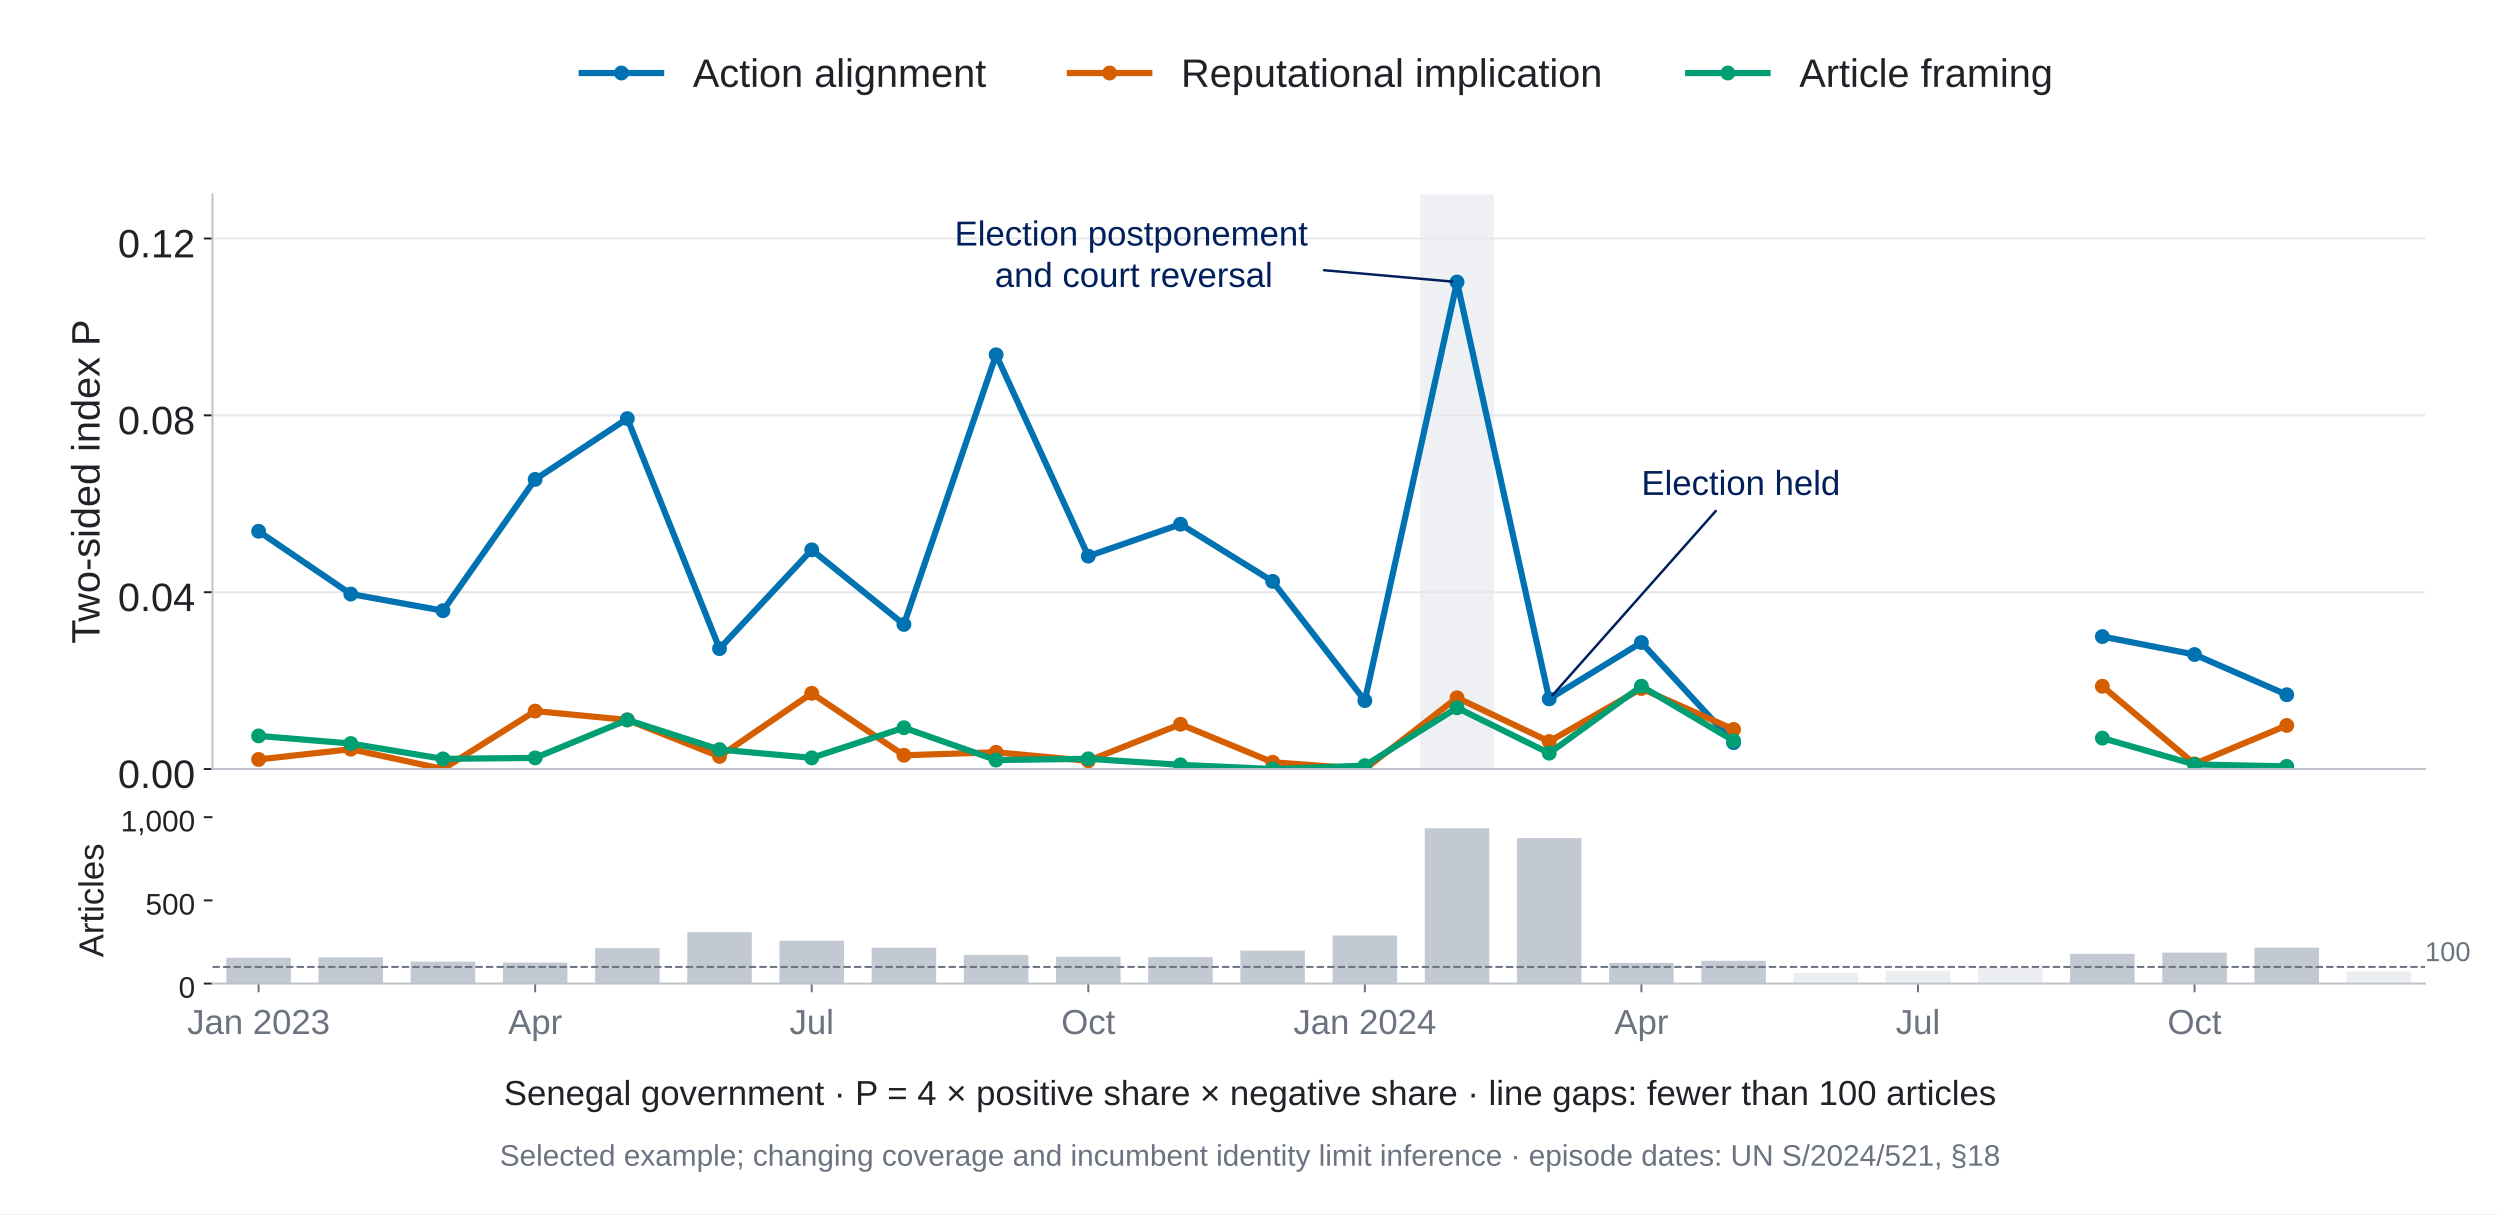
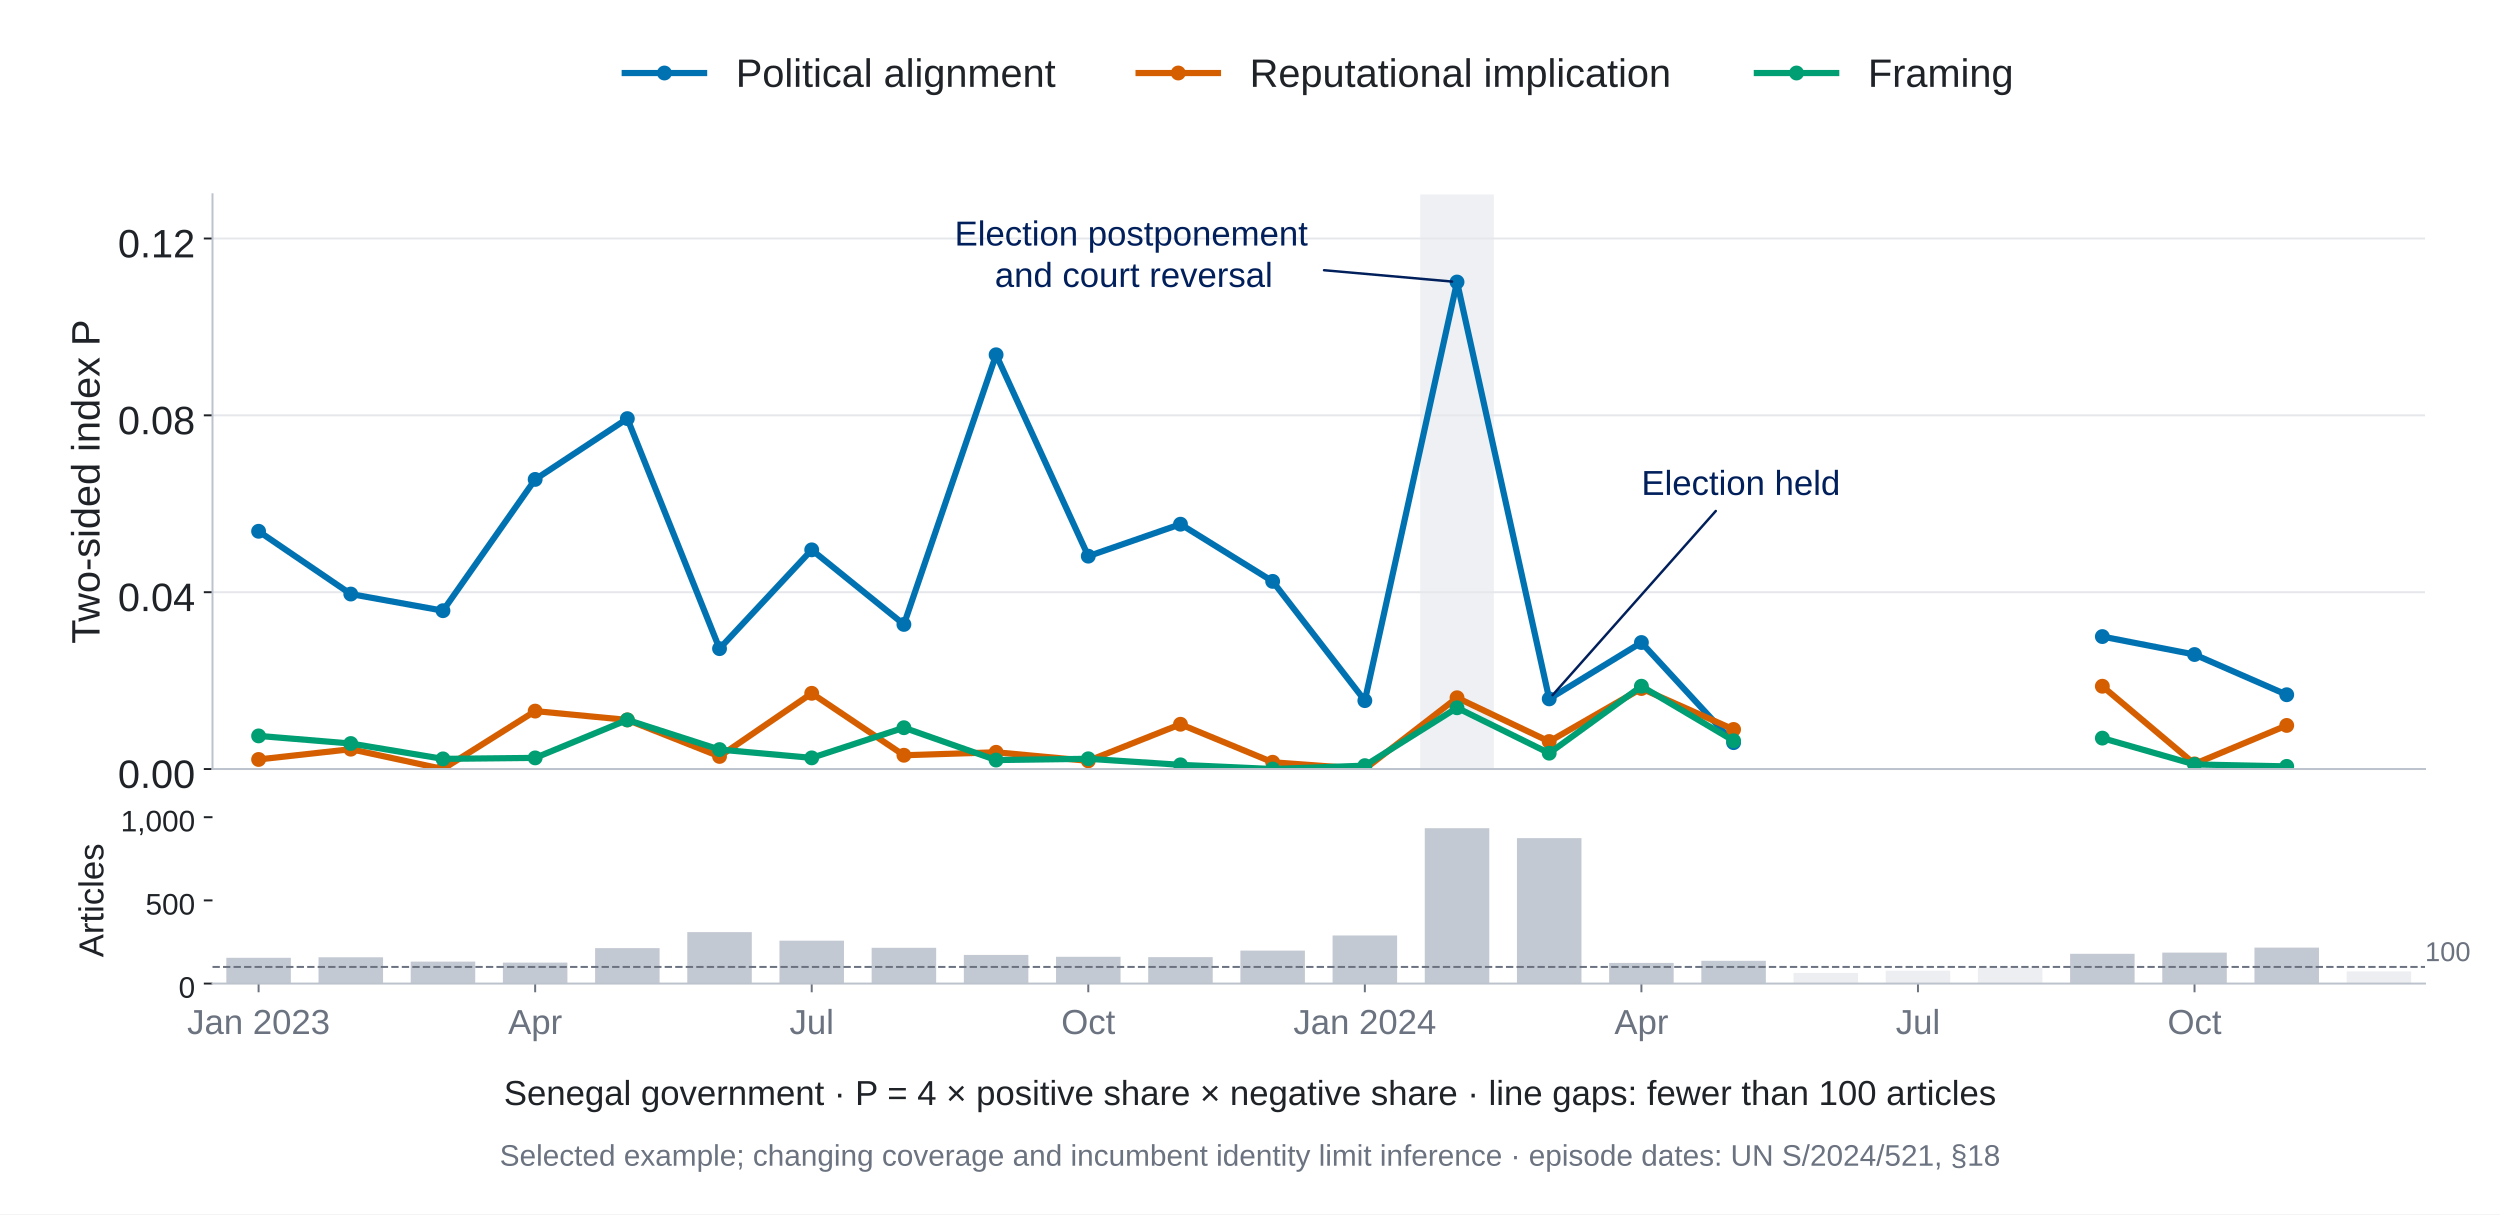
<svg xmlns="http://www.w3.org/2000/svg" xmlns:xlink="http://www.w3.org/1999/xlink" width="1008pt" height="489.6pt" viewBox="0 0 1008 489.6" version="1.1">
  <defs>
    <style type="text/css">*{stroke-linejoin: round; stroke-linecap: butt}</style>
  </defs>
  <g id="figure_1">
    <g id="patch_1">
      <path d="M 0 489.6  L 1008 489.6  L 1008 0  L 0 0  z " style="fill: #ffffff" />
    </g>
    <g id="axes_1">
      <g id="patch_2">
        <path d="M 85.68 310.072  L 977.76 310.072  L 977.76 78.336  L 85.68 78.336  z " style="fill: #ffffff" />
      </g>
      <g id="patch_3">
-         <path d="M 572.607 310.072  L 602.343 310.072  L 602.343 78.336  L 572.607 78.336  z " clip-path="url(#pd9c7d368a8)" style="fill: #011f5b; opacity: 0.07" />
+         <path d="M 572.607 310.072  L 602.343 310.072  L 602.343 78.336  L 572.607 78.336  z " clip-path="url(#p78dbd01cb3)" style="fill: #011f5b; opacity: 0.07" />
      </g>
      <g id="matplotlib.axis_1">
        <g id="xtick_1">
          <g id="line2d_1" />
        </g>
        <g id="xtick_2">
          <g id="line2d_2" />
        </g>
        <g id="xtick_3">
          <g id="line2d_3" />
        </g>
        <g id="xtick_4">
          <g id="line2d_4" />
        </g>
        <g id="xtick_5">
          <g id="line2d_5" />
        </g>
        <g id="xtick_6">
          <g id="line2d_6" />
        </g>
        <g id="xtick_7">
          <g id="line2d_7" />
        </g>
        <g id="xtick_8">
          <g id="line2d_8" />
        </g>
      </g>
      <g id="matplotlib.axis_2">
        <g id="ytick_1">
          <g id="line2d_9">
-             <path d="M 85.68 310.072  L 977.76 310.072  " clip-path="url(#pd9c7d368a8)" style="fill: none; stroke: #e5e7eb; stroke-width: 0.8; stroke-linecap: square" />
+             <path d="M 85.68 310.072  L 977.76 310.072  " clip-path="url(#p78dbd01cb3)" style="fill: none; stroke: #e5e7eb; stroke-width: 0.8; stroke-linecap: square" />
          </g>
          <g id="line2d_10">
            <defs>
-               <path id="m8f5ca66291" d="M 0 0  L -3.5 0  " style="stroke: #1f2328; stroke-width: 0.8" />
+               <path id="mb001393cea" d="M 0 0  L -3.5 0  " style="stroke: #1f2328; stroke-width: 0.8" />
            </defs>
            <g>
-               <use xlink:href="#m8f5ca66291" x="85.68" y="310.072" style="fill: #1f2328; stroke: #1f2328; stroke-width: 0.8" />
+               <use xlink:href="#mb001393cea" x="85.68" y="310.072" style="fill: #1f2328; stroke: #1f2328; stroke-width: 0.8" />
            </g>
          </g>
          <g id="text_1">
            <text style="font-size: 16px; font-family: 'Helvetica Neue', 'Arial', 'DejaVu Sans', sans-serif; text-anchor: end; fill: #1f2328" x="78.68" y="317.688" transform="rotate(-0 78.68 317.6876)">0.00</text>
          </g>
        </g>
        <g id="ytick_2">
          <g id="line2d_11">
-             <path d="M 85.68 238.768  L 977.76 238.768  " clip-path="url(#pd9c7d368a8)" style="fill: none; stroke: #e5e7eb; stroke-width: 0.8; stroke-linecap: square" />
+             <path d="M 85.68 238.768  L 977.76 238.768  " clip-path="url(#p78dbd01cb3)" style="fill: none; stroke: #e5e7eb; stroke-width: 0.8; stroke-linecap: square" />
          </g>
          <g id="line2d_12">
            <g>
-               <use xlink:href="#m8f5ca66291" x="85.68" y="238.768" style="fill: #1f2328; stroke: #1f2328; stroke-width: 0.8" />
+               <use xlink:href="#mb001393cea" x="85.68" y="238.768" style="fill: #1f2328; stroke: #1f2328; stroke-width: 0.8" />
            </g>
          </g>
          <g id="text_2">
            <text style="font-size: 16px; font-family: 'Helvetica Neue', 'Arial', 'DejaVu Sans', sans-serif; text-anchor: end; fill: #1f2328" x="78.68" y="246.384" transform="rotate(-0 78.68 246.3843)">0.04</text>
          </g>
        </g>
        <g id="ytick_3">
          <g id="line2d_13">
-             <path d="M 85.68 167.465  L 977.76 167.465  " clip-path="url(#pd9c7d368a8)" style="fill: none; stroke: #e5e7eb; stroke-width: 0.8; stroke-linecap: square" />
+             <path d="M 85.68 167.465  L 977.76 167.465  " clip-path="url(#p78dbd01cb3)" style="fill: none; stroke: #e5e7eb; stroke-width: 0.8; stroke-linecap: square" />
          </g>
          <g id="line2d_14">
            <g>
-               <use xlink:href="#m8f5ca66291" x="85.68" y="167.465" style="fill: #1f2328; stroke: #1f2328; stroke-width: 0.8" />
+               <use xlink:href="#mb001393cea" x="85.68" y="167.465" style="fill: #1f2328; stroke: #1f2328; stroke-width: 0.8" />
            </g>
          </g>
          <g id="text_3">
            <text style="font-size: 16px; font-family: 'Helvetica Neue', 'Arial', 'DejaVu Sans', sans-serif; text-anchor: end; fill: #1f2328" x="78.68" y="175.081" transform="rotate(-0 78.68 175.0811)">0.08</text>
          </g>
        </g>
        <g id="ytick_4">
          <g id="line2d_15">
-             <path d="M 85.68 96.162  L 977.76 96.162  " clip-path="url(#pd9c7d368a8)" style="fill: none; stroke: #e5e7eb; stroke-width: 0.8; stroke-linecap: square" />
+             <path d="M 85.68 96.162  L 977.76 96.162  " clip-path="url(#p78dbd01cb3)" style="fill: none; stroke: #e5e7eb; stroke-width: 0.8; stroke-linecap: square" />
          </g>
          <g id="line2d_16">
            <g>
-               <use xlink:href="#m8f5ca66291" x="85.68" y="96.162" style="fill: #1f2328; stroke: #1f2328; stroke-width: 0.8" />
+               <use xlink:href="#mb001393cea" x="85.68" y="96.162" style="fill: #1f2328; stroke: #1f2328; stroke-width: 0.8" />
            </g>
          </g>
          <g id="text_4">
            <text style="font-size: 16px; font-family: 'Helvetica Neue', 'Arial', 'DejaVu Sans', sans-serif; text-anchor: end; fill: #1f2328" x="78.68" y="103.778" transform="rotate(-0 78.68 103.7778)">0.12</text>
          </g>
        </g>
        <g id="text_5">
          <text style="font-size: 16px; font-family: 'Helvetica Neue', 'Arial', 'DejaVu Sans', sans-serif; text-anchor: middle; fill: #1f2328" x="40.139" y="194.204" transform="rotate(-90 40.1395 194.2038)">Two-sided index P</text>
        </g>
      </g>
      <g id="line2d_17">
-         <path d="M 104.265 214.209  L 141.435 239.522  L 178.605 246.233  L 215.775 193.299  L 252.945 168.782  L 290.115 261.531  L 327.285 221.698  L 364.455 251.764  L 401.625 143.045  L 438.795 224.247  L 475.965 211.357  L 513.135 234.411  L 550.305 282.497  L 587.475 113.708  L 624.645 281.788  L 661.815 259.061  L 698.985 299.434  M 847.665 256.663  L 884.835 263.905  L 922.005 280.117  " clip-path="url(#pd9c7d368a8)" style="fill: none; stroke: #0072b2; stroke-width: 2.5; stroke-linecap: square" />
+         <path d="M 104.265 214.209  L 141.435 239.522  L 178.605 246.233  L 215.775 193.299  L 252.945 168.782  L 290.115 261.531  L 327.285 221.698  L 364.455 251.764  L 401.625 143.045  L 438.795 224.247  L 475.965 211.357  L 513.135 234.411  L 550.305 282.497  L 587.475 113.708  L 624.645 281.788  L 661.815 259.061  L 698.985 299.434  M 847.665 256.663  L 884.835 263.905  L 922.005 280.117  " clip-path="url(#p78dbd01cb3)" style="fill: none; stroke: #0072b2; stroke-width: 2.5; stroke-linecap: square" />
        <defs>
-           <path id="mb62b22a1b6" d="M 0 2.5  C 0.663 2.5 1.299 2.237 1.768 1.768  C 2.237 1.299 2.5 0.663 2.5 0  C 2.5 -0.663 2.237 -1.299 1.768 -1.768  C 1.299 -2.237 0.663 -2.5 0 -2.5  C -0.663 -2.5 -1.299 -2.237 -1.768 -1.768  C -2.237 -1.299 -2.5 -0.663 -2.5 0  C -2.5 0.663 -2.237 1.299 -1.768 1.768  C -1.299 2.237 -0.663 2.5 0 2.5  z " style="stroke: #0072b2" />
+           <path id="me8934ffebb" d="M 0 2.5  C 0.663 2.5 1.299 2.237 1.768 1.768  C 2.237 1.299 2.5 0.663 2.5 0  C 2.5 -0.663 2.237 -1.299 1.768 -1.768  C 1.299 -2.237 0.663 -2.5 0 -2.5  C -0.663 -2.5 -1.299 -2.237 -1.768 -1.768  C -2.237 -1.299 -2.5 -0.663 -2.5 0  C -2.5 0.663 -2.237 1.299 -1.768 1.768  C -1.299 2.237 -0.663 2.5 0 2.5  z " style="stroke: #0072b2" />
        </defs>
-         <g clip-path="url(#pd9c7d368a8)">
-           <use xlink:href="#mb62b22a1b6" x="104.265" y="214.209" style="fill: #0072b2; stroke: #0072b2" />
-           <use xlink:href="#mb62b22a1b6" x="141.435" y="239.522" style="fill: #0072b2; stroke: #0072b2" />
-           <use xlink:href="#mb62b22a1b6" x="178.605" y="246.233" style="fill: #0072b2; stroke: #0072b2" />
-           <use xlink:href="#mb62b22a1b6" x="215.775" y="193.299" style="fill: #0072b2; stroke: #0072b2" />
-           <use xlink:href="#mb62b22a1b6" x="252.945" y="168.782" style="fill: #0072b2; stroke: #0072b2" />
-           <use xlink:href="#mb62b22a1b6" x="290.115" y="261.531" style="fill: #0072b2; stroke: #0072b2" />
-           <use xlink:href="#mb62b22a1b6" x="327.285" y="221.698" style="fill: #0072b2; stroke: #0072b2" />
-           <use xlink:href="#mb62b22a1b6" x="364.455" y="251.764" style="fill: #0072b2; stroke: #0072b2" />
-           <use xlink:href="#mb62b22a1b6" x="401.625" y="143.045" style="fill: #0072b2; stroke: #0072b2" />
-           <use xlink:href="#mb62b22a1b6" x="438.795" y="224.247" style="fill: #0072b2; stroke: #0072b2" />
-           <use xlink:href="#mb62b22a1b6" x="475.965" y="211.357" style="fill: #0072b2; stroke: #0072b2" />
-           <use xlink:href="#mb62b22a1b6" x="513.135" y="234.411" style="fill: #0072b2; stroke: #0072b2" />
-           <use xlink:href="#mb62b22a1b6" x="550.305" y="282.497" style="fill: #0072b2; stroke: #0072b2" />
-           <use xlink:href="#mb62b22a1b6" x="587.475" y="113.708" style="fill: #0072b2; stroke: #0072b2" />
-           <use xlink:href="#mb62b22a1b6" x="624.645" y="281.788" style="fill: #0072b2; stroke: #0072b2" />
-           <use xlink:href="#mb62b22a1b6" x="661.815" y="259.061" style="fill: #0072b2; stroke: #0072b2" />
-           <use xlink:href="#mb62b22a1b6" x="698.985" y="299.434" style="fill: #0072b2; stroke: #0072b2" />
-           <use xlink:href="#mb62b22a1b6" x="847.665" y="256.663" style="fill: #0072b2; stroke: #0072b2" />
-           <use xlink:href="#mb62b22a1b6" x="884.835" y="263.905" style="fill: #0072b2; stroke: #0072b2" />
-           <use xlink:href="#mb62b22a1b6" x="922.005" y="280.117" style="fill: #0072b2; stroke: #0072b2" />
+         <g clip-path="url(#p78dbd01cb3)">
+           <use xlink:href="#me8934ffebb" x="104.265" y="214.209" style="fill: #0072b2; stroke: #0072b2" />
+           <use xlink:href="#me8934ffebb" x="141.435" y="239.522" style="fill: #0072b2; stroke: #0072b2" />
+           <use xlink:href="#me8934ffebb" x="178.605" y="246.233" style="fill: #0072b2; stroke: #0072b2" />
+           <use xlink:href="#me8934ffebb" x="215.775" y="193.299" style="fill: #0072b2; stroke: #0072b2" />
+           <use xlink:href="#me8934ffebb" x="252.945" y="168.782" style="fill: #0072b2; stroke: #0072b2" />
+           <use xlink:href="#me8934ffebb" x="290.115" y="261.531" style="fill: #0072b2; stroke: #0072b2" />
+           <use xlink:href="#me8934ffebb" x="327.285" y="221.698" style="fill: #0072b2; stroke: #0072b2" />
+           <use xlink:href="#me8934ffebb" x="364.455" y="251.764" style="fill: #0072b2; stroke: #0072b2" />
+           <use xlink:href="#me8934ffebb" x="401.625" y="143.045" style="fill: #0072b2; stroke: #0072b2" />
+           <use xlink:href="#me8934ffebb" x="438.795" y="224.247" style="fill: #0072b2; stroke: #0072b2" />
+           <use xlink:href="#me8934ffebb" x="475.965" y="211.357" style="fill: #0072b2; stroke: #0072b2" />
+           <use xlink:href="#me8934ffebb" x="513.135" y="234.411" style="fill: #0072b2; stroke: #0072b2" />
+           <use xlink:href="#me8934ffebb" x="550.305" y="282.497" style="fill: #0072b2; stroke: #0072b2" />
+           <use xlink:href="#me8934ffebb" x="587.475" y="113.708" style="fill: #0072b2; stroke: #0072b2" />
+           <use xlink:href="#me8934ffebb" x="624.645" y="281.788" style="fill: #0072b2; stroke: #0072b2" />
+           <use xlink:href="#me8934ffebb" x="661.815" y="259.061" style="fill: #0072b2; stroke: #0072b2" />
+           <use xlink:href="#me8934ffebb" x="698.985" y="299.434" style="fill: #0072b2; stroke: #0072b2" />
+           <use xlink:href="#me8934ffebb" x="847.665" y="256.663" style="fill: #0072b2; stroke: #0072b2" />
+           <use xlink:href="#me8934ffebb" x="884.835" y="263.905" style="fill: #0072b2; stroke: #0072b2" />
+           <use xlink:href="#me8934ffebb" x="922.005" y="280.117" style="fill: #0072b2; stroke: #0072b2" />
        </g>
      </g>
      <g id="line2d_18">
-         <path d="M 104.265 306.213  L 141.435 302.074  L 178.605 310.072  L 215.775 286.717  L 252.945 290.269  L 290.115 304.993  L 327.285 279.542  L 364.455 304.518  L 401.625 303.323  L 438.795 306.771  L 475.965 292.021  L 513.135 307.343  L 550.305 310.072  L 587.475 281.333  L 624.645 298.982  L 661.815 277.61  L 698.985 294.116  M 847.665 276.691  L 884.835 308.011  L 922.005 292.496  " clip-path="url(#pd9c7d368a8)" style="fill: none; stroke: #d55e00; stroke-width: 2.5; stroke-linecap: square" />
+         <path d="M 104.265 306.213  L 141.435 302.074  L 178.605 310.072  L 215.775 286.717  L 252.945 290.269  L 290.115 304.993  L 327.285 279.542  L 364.455 304.518  L 401.625 303.323  L 438.795 306.771  L 475.965 292.021  L 513.135 307.343  L 550.305 310.072  L 587.475 281.333  L 624.645 298.982  L 661.815 277.61  L 698.985 294.116  M 847.665 276.691  L 884.835 308.011  L 922.005 292.496  " clip-path="url(#p78dbd01cb3)" style="fill: none; stroke: #d55e00; stroke-width: 2.5; stroke-linecap: square" />
        <defs>
-           <path id="m7998d6b67c" d="M 0 2.5  C 0.663 2.5 1.299 2.237 1.768 1.768  C 2.237 1.299 2.5 0.663 2.5 0  C 2.5 -0.663 2.237 -1.299 1.768 -1.768  C 1.299 -2.237 0.663 -2.5 0 -2.5  C -0.663 -2.5 -1.299 -2.237 -1.768 -1.768  C -2.237 -1.299 -2.5 -0.663 -2.5 0  C -2.5 0.663 -2.237 1.299 -1.768 1.768  C -1.299 2.237 -0.663 2.5 0 2.5  z " style="stroke: #d55e00" />
+           <path id="maced128d42" d="M 0 2.5  C 0.663 2.5 1.299 2.237 1.768 1.768  C 2.237 1.299 2.5 0.663 2.5 0  C 2.5 -0.663 2.237 -1.299 1.768 -1.768  C 1.299 -2.237 0.663 -2.5 0 -2.5  C -0.663 -2.5 -1.299 -2.237 -1.768 -1.768  C -2.237 -1.299 -2.5 -0.663 -2.5 0  C -2.5 0.663 -2.237 1.299 -1.768 1.768  C -1.299 2.237 -0.663 2.5 0 2.5  z " style="stroke: #d55e00" />
        </defs>
-         <g clip-path="url(#pd9c7d368a8)">
-           <use xlink:href="#m7998d6b67c" x="104.265" y="306.213" style="fill: #d55e00; stroke: #d55e00" />
-           <use xlink:href="#m7998d6b67c" x="141.435" y="302.074" style="fill: #d55e00; stroke: #d55e00" />
-           <use xlink:href="#m7998d6b67c" x="178.605" y="310.072" style="fill: #d55e00; stroke: #d55e00" />
-           <use xlink:href="#m7998d6b67c" x="215.775" y="286.717" style="fill: #d55e00; stroke: #d55e00" />
-           <use xlink:href="#m7998d6b67c" x="252.945" y="290.269" style="fill: #d55e00; stroke: #d55e00" />
-           <use xlink:href="#m7998d6b67c" x="290.115" y="304.993" style="fill: #d55e00; stroke: #d55e00" />
-           <use xlink:href="#m7998d6b67c" x="327.285" y="279.542" style="fill: #d55e00; stroke: #d55e00" />
-           <use xlink:href="#m7998d6b67c" x="364.455" y="304.518" style="fill: #d55e00; stroke: #d55e00" />
-           <use xlink:href="#m7998d6b67c" x="401.625" y="303.323" style="fill: #d55e00; stroke: #d55e00" />
-           <use xlink:href="#m7998d6b67c" x="438.795" y="306.771" style="fill: #d55e00; stroke: #d55e00" />
-           <use xlink:href="#m7998d6b67c" x="475.965" y="292.021" style="fill: #d55e00; stroke: #d55e00" />
-           <use xlink:href="#m7998d6b67c" x="513.135" y="307.343" style="fill: #d55e00; stroke: #d55e00" />
-           <use xlink:href="#m7998d6b67c" x="550.305" y="310.072" style="fill: #d55e00; stroke: #d55e00" />
-           <use xlink:href="#m7998d6b67c" x="587.475" y="281.333" style="fill: #d55e00; stroke: #d55e00" />
-           <use xlink:href="#m7998d6b67c" x="624.645" y="298.982" style="fill: #d55e00; stroke: #d55e00" />
-           <use xlink:href="#m7998d6b67c" x="661.815" y="277.61" style="fill: #d55e00; stroke: #d55e00" />
-           <use xlink:href="#m7998d6b67c" x="698.985" y="294.116" style="fill: #d55e00; stroke: #d55e00" />
-           <use xlink:href="#m7998d6b67c" x="847.665" y="276.691" style="fill: #d55e00; stroke: #d55e00" />
-           <use xlink:href="#m7998d6b67c" x="884.835" y="308.011" style="fill: #d55e00; stroke: #d55e00" />
-           <use xlink:href="#m7998d6b67c" x="922.005" y="292.496" style="fill: #d55e00; stroke: #d55e00" />
+         <g clip-path="url(#p78dbd01cb3)">
+           <use xlink:href="#maced128d42" x="104.265" y="306.213" style="fill: #d55e00; stroke: #d55e00" />
+           <use xlink:href="#maced128d42" x="141.435" y="302.074" style="fill: #d55e00; stroke: #d55e00" />
+           <use xlink:href="#maced128d42" x="178.605" y="310.072" style="fill: #d55e00; stroke: #d55e00" />
+           <use xlink:href="#maced128d42" x="215.775" y="286.717" style="fill: #d55e00; stroke: #d55e00" />
+           <use xlink:href="#maced128d42" x="252.945" y="290.269" style="fill: #d55e00; stroke: #d55e00" />
+           <use xlink:href="#maced128d42" x="290.115" y="304.993" style="fill: #d55e00; stroke: #d55e00" />
+           <use xlink:href="#maced128d42" x="327.285" y="279.542" style="fill: #d55e00; stroke: #d55e00" />
+           <use xlink:href="#maced128d42" x="364.455" y="304.518" style="fill: #d55e00; stroke: #d55e00" />
+           <use xlink:href="#maced128d42" x="401.625" y="303.323" style="fill: #d55e00; stroke: #d55e00" />
+           <use xlink:href="#maced128d42" x="438.795" y="306.771" style="fill: #d55e00; stroke: #d55e00" />
+           <use xlink:href="#maced128d42" x="475.965" y="292.021" style="fill: #d55e00; stroke: #d55e00" />
+           <use xlink:href="#maced128d42" x="513.135" y="307.343" style="fill: #d55e00; stroke: #d55e00" />
+           <use xlink:href="#maced128d42" x="550.305" y="310.072" style="fill: #d55e00; stroke: #d55e00" />
+           <use xlink:href="#maced128d42" x="587.475" y="281.333" style="fill: #d55e00; stroke: #d55e00" />
+           <use xlink:href="#maced128d42" x="624.645" y="298.982" style="fill: #d55e00; stroke: #d55e00" />
+           <use xlink:href="#maced128d42" x="661.815" y="277.61" style="fill: #d55e00; stroke: #d55e00" />
+           <use xlink:href="#maced128d42" x="698.985" y="294.116" style="fill: #d55e00; stroke: #d55e00" />
+           <use xlink:href="#maced128d42" x="847.665" y="276.691" style="fill: #d55e00; stroke: #d55e00" />
+           <use xlink:href="#maced128d42" x="884.835" y="308.011" style="fill: #d55e00; stroke: #d55e00" />
+           <use xlink:href="#maced128d42" x="922.005" y="292.496" style="fill: #d55e00; stroke: #d55e00" />
        </g>
      </g>
      <g id="line2d_19">
-         <path d="M 104.265 296.716  L 141.435 299.789  L 178.605 305.979  L 215.775 305.58  L 252.945 290.269  L 290.115 302.23  L 327.285 305.573  L 364.455 293.412  L 401.625 306.456  L 438.795 305.945  L 475.965 308.379  L 513.135 310.072  L 550.305 308.706  L 587.475 285.379  L 624.645 303.687  L 661.815 276.683  L 698.985 298.675  M 847.665 297.609  L 884.835 308.217  L 922.005 309.002  " clip-path="url(#pd9c7d368a8)" style="fill: none; stroke: #009e73; stroke-width: 2.5; stroke-linecap: square" />
+         <path d="M 104.265 296.716  L 141.435 299.789  L 178.605 305.979  L 215.775 305.58  L 252.945 290.269  L 290.115 302.23  L 327.285 305.573  L 364.455 293.412  L 401.625 306.456  L 438.795 305.945  L 475.965 308.379  L 513.135 310.072  L 550.305 308.706  L 587.475 285.379  L 624.645 303.687  L 661.815 276.683  L 698.985 298.675  M 847.665 297.609  L 884.835 308.217  L 922.005 309.002  " clip-path="url(#p78dbd01cb3)" style="fill: none; stroke: #009e73; stroke-width: 2.5; stroke-linecap: square" />
        <defs>
-           <path id="mfa0236f7ec" d="M 0 2.5  C 0.663 2.5 1.299 2.237 1.768 1.768  C 2.237 1.299 2.5 0.663 2.5 0  C 2.5 -0.663 2.237 -1.299 1.768 -1.768  C 1.299 -2.237 0.663 -2.5 0 -2.5  C -0.663 -2.5 -1.299 -2.237 -1.768 -1.768  C -2.237 -1.299 -2.5 -0.663 -2.5 0  C -2.5 0.663 -2.237 1.299 -1.768 1.768  C -1.299 2.237 -0.663 2.5 0 2.5  z " style="stroke: #009e73" />
+           <path id="m7fca240356" d="M 0 2.5  C 0.663 2.5 1.299 2.237 1.768 1.768  C 2.237 1.299 2.5 0.663 2.5 0  C 2.5 -0.663 2.237 -1.299 1.768 -1.768  C 1.299 -2.237 0.663 -2.5 0 -2.5  C -0.663 -2.5 -1.299 -2.237 -1.768 -1.768  C -2.237 -1.299 -2.5 -0.663 -2.5 0  C -2.5 0.663 -2.237 1.299 -1.768 1.768  C -1.299 2.237 -0.663 2.5 0 2.5  z " style="stroke: #009e73" />
        </defs>
-         <g clip-path="url(#pd9c7d368a8)">
-           <use xlink:href="#mfa0236f7ec" x="104.265" y="296.716" style="fill: #009e73; stroke: #009e73" />
-           <use xlink:href="#mfa0236f7ec" x="141.435" y="299.789" style="fill: #009e73; stroke: #009e73" />
-           <use xlink:href="#mfa0236f7ec" x="178.605" y="305.979" style="fill: #009e73; stroke: #009e73" />
-           <use xlink:href="#mfa0236f7ec" x="215.775" y="305.58" style="fill: #009e73; stroke: #009e73" />
-           <use xlink:href="#mfa0236f7ec" x="252.945" y="290.269" style="fill: #009e73; stroke: #009e73" />
-           <use xlink:href="#mfa0236f7ec" x="290.115" y="302.23" style="fill: #009e73; stroke: #009e73" />
-           <use xlink:href="#mfa0236f7ec" x="327.285" y="305.573" style="fill: #009e73; stroke: #009e73" />
-           <use xlink:href="#mfa0236f7ec" x="364.455" y="293.412" style="fill: #009e73; stroke: #009e73" />
-           <use xlink:href="#mfa0236f7ec" x="401.625" y="306.456" style="fill: #009e73; stroke: #009e73" />
-           <use xlink:href="#mfa0236f7ec" x="438.795" y="305.945" style="fill: #009e73; stroke: #009e73" />
-           <use xlink:href="#mfa0236f7ec" x="475.965" y="308.379" style="fill: #009e73; stroke: #009e73" />
-           <use xlink:href="#mfa0236f7ec" x="513.135" y="310.072" style="fill: #009e73; stroke: #009e73" />
-           <use xlink:href="#mfa0236f7ec" x="550.305" y="308.706" style="fill: #009e73; stroke: #009e73" />
-           <use xlink:href="#mfa0236f7ec" x="587.475" y="285.379" style="fill: #009e73; stroke: #009e73" />
-           <use xlink:href="#mfa0236f7ec" x="624.645" y="303.687" style="fill: #009e73; stroke: #009e73" />
-           <use xlink:href="#mfa0236f7ec" x="661.815" y="276.683" style="fill: #009e73; stroke: #009e73" />
-           <use xlink:href="#mfa0236f7ec" x="698.985" y="298.675" style="fill: #009e73; stroke: #009e73" />
-           <use xlink:href="#mfa0236f7ec" x="847.665" y="297.609" style="fill: #009e73; stroke: #009e73" />
-           <use xlink:href="#mfa0236f7ec" x="884.835" y="308.217" style="fill: #009e73; stroke: #009e73" />
-           <use xlink:href="#mfa0236f7ec" x="922.005" y="309.002" style="fill: #009e73; stroke: #009e73" />
+         <g clip-path="url(#p78dbd01cb3)">
+           <use xlink:href="#m7fca240356" x="104.265" y="296.716" style="fill: #009e73; stroke: #009e73" />
+           <use xlink:href="#m7fca240356" x="141.435" y="299.789" style="fill: #009e73; stroke: #009e73" />
+           <use xlink:href="#m7fca240356" x="178.605" y="305.979" style="fill: #009e73; stroke: #009e73" />
+           <use xlink:href="#m7fca240356" x="215.775" y="305.58" style="fill: #009e73; stroke: #009e73" />
+           <use xlink:href="#m7fca240356" x="252.945" y="290.269" style="fill: #009e73; stroke: #009e73" />
+           <use xlink:href="#m7fca240356" x="290.115" y="302.23" style="fill: #009e73; stroke: #009e73" />
+           <use xlink:href="#m7fca240356" x="327.285" y="305.573" style="fill: #009e73; stroke: #009e73" />
+           <use xlink:href="#m7fca240356" x="364.455" y="293.412" style="fill: #009e73; stroke: #009e73" />
+           <use xlink:href="#m7fca240356" x="401.625" y="306.456" style="fill: #009e73; stroke: #009e73" />
+           <use xlink:href="#m7fca240356" x="438.795" y="305.945" style="fill: #009e73; stroke: #009e73" />
+           <use xlink:href="#m7fca240356" x="475.965" y="308.379" style="fill: #009e73; stroke: #009e73" />
+           <use xlink:href="#m7fca240356" x="513.135" y="310.072" style="fill: #009e73; stroke: #009e73" />
+           <use xlink:href="#m7fca240356" x="550.305" y="308.706" style="fill: #009e73; stroke: #009e73" />
+           <use xlink:href="#m7fca240356" x="587.475" y="285.379" style="fill: #009e73; stroke: #009e73" />
+           <use xlink:href="#m7fca240356" x="624.645" y="303.687" style="fill: #009e73; stroke: #009e73" />
+           <use xlink:href="#m7fca240356" x="661.815" y="276.683" style="fill: #009e73; stroke: #009e73" />
+           <use xlink:href="#m7fca240356" x="698.985" y="298.675" style="fill: #009e73; stroke: #009e73" />
+           <use xlink:href="#m7fca240356" x="847.665" y="297.609" style="fill: #009e73; stroke: #009e73" />
+           <use xlink:href="#m7fca240356" x="884.835" y="308.217" style="fill: #009e73; stroke: #009e73" />
+           <use xlink:href="#m7fca240356" x="922.005" y="309.002" style="fill: #009e73; stroke: #009e73" />
        </g>
      </g>
      <g id="patch_4">
        <path d="M 85.68 310.072  L 85.68 78.336  " style="fill: none; stroke: #bdc3cc; stroke-width: 0.8; stroke-linejoin: miter; stroke-linecap: square" />
      </g>
      <g id="patch_5">
        <path d="M 85.68 310.072  L 977.76 310.072  " style="fill: none; stroke: #bdc3cc; stroke-width: 0.8; stroke-linejoin: miter; stroke-linecap: square" />
      </g>
      <g id="patch_6">
        <path d="M 533.857 108.952  Q 559.67 111.242 585.482 113.531  " style="fill: none; stroke: #011f5b; stroke-linecap: round" />
      </g>
      <g id="text_6">
        <text style="font-size: 14px; font-family: 'Helvetica Neue', 'Arial', 'DejaVu Sans', sans-serif; fill: #011f5b" transform="translate(384.895 98.99032)">Election postponement</text>
        <text style="font-size: 14px; font-family: 'Helvetica Neue', 'Arial', 'DejaVu Sans', sans-serif; fill: #011f5b" transform="translate(401.1142 115.6923)">and court reversal</text>
      </g>
      <g id="patch_7">
        <path d="M 691.805 206.031  Q 658.888 243.162 625.971 280.293  " style="fill: none; stroke: #011f5b; stroke-linecap: round" />
      </g>
      <g id="text_7">
        <text style="font-size: 14px; font-family: 'Helvetica Neue', 'Arial', 'DejaVu Sans', sans-serif; text-anchor: start; fill: #011f5b" x="661.815" y="199.552" transform="rotate(-0 661.815 199.5515)">Election held</text>
      </g>
      <g id="legend_1">
        <g id="line2d_20">
-           <path d="M 234.559 29.437  L 250.559 29.437  L 266.559 29.437  " style="fill: none; stroke: #0072b2; stroke-width: 2.5; stroke-linecap: square" />
+           <path d="M 251.893 29.437  L 267.892 29.437  L 283.892 29.437  " style="fill: none; stroke: #0072b2; stroke-width: 2.5; stroke-linecap: square" />
          <g>
-             <use xlink:href="#mb62b22a1b6" x="250.559" y="29.437" style="fill: #0072b2; stroke: #0072b2" />
+             <use xlink:href="#me8934ffebb" x="267.892" y="29.437" style="fill: #0072b2; stroke: #0072b2" />
          </g>
        </g>
        <g id="text_8">
-           <text style="font-size: 16px; font-family: 'Helvetica Neue', 'Arial', 'DejaVu Sans', sans-serif; text-anchor: start; fill: #1f2328" x="279.359" y="35.037" transform="rotate(-0 279.3587 35.03709)">Action alignment</text>
+           <text style="font-size: 16px; font-family: 'Helvetica Neue', 'Arial', 'DejaVu Sans', sans-serif; text-anchor: start; fill: #1f2328" x="296.692" y="35.037" transform="rotate(-0 296.6925 35.03709)">Political alignment</text>
        </g>
        <g id="line2d_21">
-           <path d="M 431.391 29.437  L 447.391 29.437  L 463.391 29.437  " style="fill: none; stroke: #d55e00; stroke-width: 2.5; stroke-linecap: square" />
+           <path d="M 459.08 29.437  L 475.08 29.437  L 491.08 29.437  " style="fill: none; stroke: #d55e00; stroke-width: 2.5; stroke-linecap: square" />
          <g>
-             <use xlink:href="#m7998d6b67c" x="447.391" y="29.437" style="fill: #d55e00; stroke: #d55e00" />
+             <use xlink:href="#maced128d42" x="475.08" y="29.437" style="fill: #d55e00; stroke: #d55e00" />
          </g>
        </g>
        <g id="text_9">
-           <text style="font-size: 16px; font-family: 'Helvetica Neue', 'Arial', 'DejaVu Sans', sans-serif; text-anchor: start; fill: #1f2328" x="476.191" y="35.037" transform="rotate(-0 476.1913 35.03709)">Reputational implication</text>
+           <text style="font-size: 16px; font-family: 'Helvetica Neue', 'Arial', 'DejaVu Sans', sans-serif; text-anchor: start; fill: #1f2328" x="503.88" y="35.037" transform="rotate(-0 503.88 35.03709)">Reputational implication</text>
        </g>
        <g id="line2d_22">
-           <path d="M 680.674 29.437  L 696.674 29.437  L 712.674 29.437  " style="fill: none; stroke: #009e73; stroke-width: 2.5; stroke-linecap: square" />
+           <path d="M 708.362 29.437  L 724.362 29.437  L 740.362 29.437  " style="fill: none; stroke: #009e73; stroke-width: 2.5; stroke-linecap: square" />
          <g>
-             <use xlink:href="#mfa0236f7ec" x="696.674" y="29.437" style="fill: #009e73; stroke: #009e73" />
+             <use xlink:href="#m7fca240356" x="724.362" y="29.437" style="fill: #009e73; stroke: #009e73" />
          </g>
        </g>
        <g id="text_10">
-           <text style="font-size: 16px; font-family: 'Helvetica Neue', 'Arial', 'DejaVu Sans', sans-serif; text-anchor: start; fill: #1f2328" x="725.474" y="35.037" transform="rotate(-0 725.4737 35.03709)">Article framing</text>
+           <text style="font-size: 16px; font-family: 'Helvetica Neue', 'Arial', 'DejaVu Sans', sans-serif; text-anchor: start; fill: #1f2328" x="753.163" y="35.037" transform="rotate(-0 753.1625 35.03709)">Framing</text>
        </g>
      </g>
    </g>
    <g id="axes_2">
      <g id="patch_8">
        <path d="M 85.68 396.576  L 977.76 396.576  L 977.76 329.495  L 85.68 329.495  z " style="fill: #ffffff" />
      </g>
      <g id="patch_9">
-         <path d="M 91.255 396.576  L 117.275 396.576  L 117.275 386.178  L 91.255 386.178  z " clip-path="url(#pb8362e1f37)" style="fill: #c3c9d2" />
+         <path d="M 91.255 396.576  L 117.275 396.576  L 117.275 386.178  L 91.255 386.178  z " clip-path="url(#pd2e43db55d)" style="fill: #c3c9d2" />
      </g>
      <g id="patch_10">
-         <path d="M 128.425 396.576  L 154.445 396.576  L 154.445 385.977  L 128.425 385.977  z " clip-path="url(#pb8362e1f37)" style="fill: #c3c9d2" />
+         <path d="M 128.425 396.576  L 154.445 396.576  L 154.445 385.977  L 128.425 385.977  z " clip-path="url(#pd2e43db55d)" style="fill: #c3c9d2" />
      </g>
      <g id="patch_11">
-         <path d="M 165.595 396.576  L 191.614 396.576  L 191.614 387.721  L 165.595 387.721  z " clip-path="url(#pb8362e1f37)" style="fill: #c3c9d2" />
+         <path d="M 165.595 396.576  L 191.614 396.576  L 191.614 387.721  L 165.595 387.721  z " clip-path="url(#pd2e43db55d)" style="fill: #c3c9d2" />
      </g>
      <g id="patch_12">
-         <path d="M 202.766 396.576  L 228.785 396.576  L 228.785 388.124  L 202.766 388.124  z " clip-path="url(#pb8362e1f37)" style="fill: #c3c9d2" />
+         <path d="M 202.766 396.576  L 228.785 396.576  L 228.785 388.124  L 202.766 388.124  z " clip-path="url(#pd2e43db55d)" style="fill: #c3c9d2" />
      </g>
      <g id="patch_13">
-         <path d="M 239.935 396.576  L 265.954 396.576  L 265.954 382.288  L 239.935 382.288  z " clip-path="url(#pb8362e1f37)" style="fill: #c3c9d2" />
+         <path d="M 239.935 396.576  L 265.954 396.576  L 265.954 382.288  L 239.935 382.288  z " clip-path="url(#pd2e43db55d)" style="fill: #c3c9d2" />
      </g>
      <g id="patch_14">
-         <path d="M 277.106 396.576  L 303.125 396.576  L 303.125 375.848  L 277.106 375.848  z " clip-path="url(#pb8362e1f37)" style="fill: #c3c9d2" />
+         <path d="M 277.106 396.576  L 303.125 396.576  L 303.125 375.848  L 277.106 375.848  z " clip-path="url(#pd2e43db55d)" style="fill: #c3c9d2" />
      </g>
      <g id="patch_15">
-         <path d="M 314.276 396.576  L 340.295 396.576  L 340.295 379.269  L 314.276 379.269  z " clip-path="url(#pb8362e1f37)" style="fill: #c3c9d2" />
+         <path d="M 314.276 396.576  L 340.295 396.576  L 340.295 379.269  L 314.276 379.269  z " clip-path="url(#pd2e43db55d)" style="fill: #c3c9d2" />
      </g>
      <g id="patch_16">
-         <path d="M 351.445 396.576  L 377.464 396.576  L 377.464 382.154  L 351.445 382.154  z " clip-path="url(#pb8362e1f37)" style="fill: #c3c9d2" />
+         <path d="M 351.445 396.576  L 377.464 396.576  L 377.464 382.154  L 351.445 382.154  z " clip-path="url(#pd2e43db55d)" style="fill: #c3c9d2" />
      </g>
      <g id="patch_17">
-         <path d="M 388.615 396.576  L 414.635 396.576  L 414.635 385.038  L 388.615 385.038  z " clip-path="url(#pb8362e1f37)" style="fill: #c3c9d2" />
+         <path d="M 388.615 396.576  L 414.635 396.576  L 414.635 385.038  L 388.615 385.038  z " clip-path="url(#pd2e43db55d)" style="fill: #c3c9d2" />
      </g>
      <g id="patch_18">
-         <path d="M 425.786 396.576  L 451.805 396.576  L 451.805 385.776  L 425.786 385.776  z " clip-path="url(#pb8362e1f37)" style="fill: #c3c9d2" />
+         <path d="M 425.786 396.576  L 451.805 396.576  L 451.805 385.776  L 425.786 385.776  z " clip-path="url(#pd2e43db55d)" style="fill: #c3c9d2" />
      </g>
      <g id="patch_19">
-         <path d="M 462.955 396.576  L 488.974 396.576  L 488.974 385.91  L 462.955 385.91  z " clip-path="url(#pb8362e1f37)" style="fill: #c3c9d2" />
+         <path d="M 462.955 396.576  L 488.974 396.576  L 488.974 385.91  L 462.955 385.91  z " clip-path="url(#pd2e43db55d)" style="fill: #c3c9d2" />
      </g>
      <g id="patch_20">
-         <path d="M 500.125 396.576  L 526.144 396.576  L 526.144 383.294  L 500.125 383.294  z " clip-path="url(#pb8362e1f37)" style="fill: #c3c9d2" />
+         <path d="M 500.125 396.576  L 526.144 396.576  L 526.144 383.294  L 500.125 383.294  z " clip-path="url(#pd2e43db55d)" style="fill: #c3c9d2" />
      </g>
      <g id="patch_21">
-         <path d="M 537.295 396.576  L 563.314 396.576  L 563.314 377.189  L 537.295 377.189  z " clip-path="url(#pb8362e1f37)" style="fill: #c3c9d2" />
+         <path d="M 537.295 396.576  L 563.314 396.576  L 563.314 377.189  L 537.295 377.189  z " clip-path="url(#pd2e43db55d)" style="fill: #c3c9d2" />
      </g>
      <g id="patch_22">
-         <path d="M 574.466 396.576  L 600.485 396.576  L 600.485 333.922  L 574.466 333.922  z " clip-path="url(#pb8362e1f37)" style="fill: #c3c9d2" />
+         <path d="M 574.466 396.576  L 600.485 396.576  L 600.485 333.922  L 574.466 333.922  z " clip-path="url(#pd2e43db55d)" style="fill: #c3c9d2" />
      </g>
      <g id="patch_23">
-         <path d="M 611.635 396.576  L 637.654 396.576  L 637.654 337.947  L 611.635 337.947  z " clip-path="url(#pb8362e1f37)" style="fill: #c3c9d2" />
+         <path d="M 611.635 396.576  L 637.654 396.576  L 637.654 337.947  L 611.635 337.947  z " clip-path="url(#pd2e43db55d)" style="fill: #c3c9d2" />
      </g>
      <g id="patch_24">
-         <path d="M 648.806 396.576  L 674.824 396.576  L 674.824 388.258  L 648.806 388.258  z " clip-path="url(#pb8362e1f37)" style="fill: #c3c9d2" />
+         <path d="M 648.806 396.576  L 674.824 396.576  L 674.824 388.258  L 648.806 388.258  z " clip-path="url(#pd2e43db55d)" style="fill: #c3c9d2" />
      </g>
      <g id="patch_25">
-         <path d="M 685.976 396.576  L 711.995 396.576  L 711.995 387.386  L 685.976 387.386  z " clip-path="url(#pb8362e1f37)" style="fill: #c3c9d2" />
+         <path d="M 685.976 396.576  L 711.995 396.576  L 711.995 387.386  L 685.976 387.386  z " clip-path="url(#pd2e43db55d)" style="fill: #c3c9d2" />
      </g>
      <g id="patch_26">
-         <path d="M 723.145 396.576  L 749.164 396.576  L 749.164 392.283  L 723.145 392.283  z " clip-path="url(#pb8362e1f37)" style="fill: #edeef1" />
+         <path d="M 723.145 396.576  L 749.164 396.576  L 749.164 392.283  L 723.145 392.283  z " clip-path="url(#pd2e43db55d)" style="fill: #edeef1" />
      </g>
      <g id="patch_27">
-         <path d="M 760.316 396.576  L 786.335 396.576  L 786.335 391.411  L 760.316 391.411  z " clip-path="url(#pb8362e1f37)" style="fill: #edeef1" />
+         <path d="M 760.316 396.576  L 786.335 396.576  L 786.335 391.411  L 760.316 391.411  z " clip-path="url(#pd2e43db55d)" style="fill: #edeef1" />
      </g>
      <g id="patch_28">
-         <path d="M 797.486 396.576  L 823.505 396.576  L 823.505 390.203  L 797.486 390.203  z " clip-path="url(#pb8362e1f37)" style="fill: #edeef1" />
+         <path d="M 797.486 396.576  L 823.505 396.576  L 823.505 390.203  L 797.486 390.203  z " clip-path="url(#pd2e43db55d)" style="fill: #edeef1" />
      </g>
      <g id="patch_29">
-         <path d="M 834.655 396.576  L 860.674 396.576  L 860.674 384.568  L 834.655 384.568  z " clip-path="url(#pb8362e1f37)" style="fill: #c3c9d2" />
+         <path d="M 834.655 396.576  L 860.674 396.576  L 860.674 384.568  L 834.655 384.568  z " clip-path="url(#pd2e43db55d)" style="fill: #c3c9d2" />
      </g>
      <g id="patch_30">
-         <path d="M 871.826 396.576  L 897.845 396.576  L 897.845 384.099  L 871.826 384.099  z " clip-path="url(#pb8362e1f37)" style="fill: #c3c9d2" />
+         <path d="M 871.826 396.576  L 897.845 396.576  L 897.845 384.099  L 871.826 384.099  z " clip-path="url(#pd2e43db55d)" style="fill: #c3c9d2" />
      </g>
      <g id="patch_31">
-         <path d="M 908.995 396.576  L 935.014 396.576  L 935.014 382.086  L 908.995 382.086  z " clip-path="url(#pb8362e1f37)" style="fill: #c3c9d2" />
+         <path d="M 908.995 396.576  L 935.014 396.576  L 935.014 382.086  L 908.995 382.086  z " clip-path="url(#pd2e43db55d)" style="fill: #c3c9d2" />
      </g>
      <g id="patch_32">
-         <path d="M 946.165 396.576  L 972.184 396.576  L 972.184 391.679  L 946.165 391.679  z " clip-path="url(#pb8362e1f37)" style="fill: #edeef1" />
+         <path d="M 946.165 396.576  L 972.184 396.576  L 972.184 391.679  L 946.165 391.679  z " clip-path="url(#pd2e43db55d)" style="fill: #edeef1" />
      </g>
      <g id="matplotlib.axis_3">
        <g id="xtick_9">
          <g id="line2d_23">
            <defs>
-               <path id="m656f72c40b" d="M 0 0  L 0 3.5  " style="stroke: #6b7280; stroke-width: 0.8" />
+               <path id="md8ec38339c" d="M 0 0  L 0 3.5  " style="stroke: #6b7280; stroke-width: 0.8" />
            </defs>
            <g>
-               <use xlink:href="#m656f72c40b" x="104.265" y="396.576" style="fill: #6b7280; stroke: #6b7280; stroke-width: 0.8" />
+               <use xlink:href="#md8ec38339c" x="104.265" y="396.576" style="fill: #6b7280; stroke: #6b7280; stroke-width: 0.8" />
            </g>
          </g>
          <g id="text_11">
            <text style="font-size: 14px; font-family: 'Helvetica Neue', 'Arial', 'DejaVu Sans', sans-serif; text-anchor: middle; fill: #6b7280" x="104.265" y="416.904" transform="rotate(-0 104.265 416.904)">Jan 2023</text>
          </g>
        </g>
        <g id="xtick_10">
          <g id="line2d_24">
            <g>
-               <use xlink:href="#m656f72c40b" x="215.775" y="396.576" style="fill: #6b7280; stroke: #6b7280; stroke-width: 0.8" />
+               <use xlink:href="#md8ec38339c" x="215.775" y="396.576" style="fill: #6b7280; stroke: #6b7280; stroke-width: 0.8" />
            </g>
          </g>
          <g id="text_12">
            <text style="font-size: 14px; font-family: 'Helvetica Neue', 'Arial', 'DejaVu Sans', sans-serif; text-anchor: middle; fill: #6b7280" x="215.775" y="416.904" transform="rotate(-0 215.775 416.904)">Apr</text>
          </g>
        </g>
        <g id="xtick_11">
          <g id="line2d_25">
            <g>
-               <use xlink:href="#m656f72c40b" x="327.285" y="396.576" style="fill: #6b7280; stroke: #6b7280; stroke-width: 0.8" />
+               <use xlink:href="#md8ec38339c" x="327.285" y="396.576" style="fill: #6b7280; stroke: #6b7280; stroke-width: 0.8" />
            </g>
          </g>
          <g id="text_13">
            <text style="font-size: 14px; font-family: 'Helvetica Neue', 'Arial', 'DejaVu Sans', sans-serif; text-anchor: middle; fill: #6b7280" x="327.285" y="416.904" transform="rotate(-0 327.285 416.904)">Jul</text>
          </g>
        </g>
        <g id="xtick_12">
          <g id="line2d_26">
            <g>
-               <use xlink:href="#m656f72c40b" x="438.795" y="396.576" style="fill: #6b7280; stroke: #6b7280; stroke-width: 0.8" />
+               <use xlink:href="#md8ec38339c" x="438.795" y="396.576" style="fill: #6b7280; stroke: #6b7280; stroke-width: 0.8" />
            </g>
          </g>
          <g id="text_14">
            <text style="font-size: 14px; font-family: 'Helvetica Neue', 'Arial', 'DejaVu Sans', sans-serif; text-anchor: middle; fill: #6b7280" x="438.795" y="416.904" transform="rotate(-0 438.795 416.904)">Oct</text>
          </g>
        </g>
        <g id="xtick_13">
          <g id="line2d_27">
            <g>
-               <use xlink:href="#m656f72c40b" x="550.305" y="396.576" style="fill: #6b7280; stroke: #6b7280; stroke-width: 0.8" />
+               <use xlink:href="#md8ec38339c" x="550.305" y="396.576" style="fill: #6b7280; stroke: #6b7280; stroke-width: 0.8" />
            </g>
          </g>
          <g id="text_15">
            <text style="font-size: 14px; font-family: 'Helvetica Neue', 'Arial', 'DejaVu Sans', sans-serif; text-anchor: middle; fill: #6b7280" x="550.305" y="416.904" transform="rotate(-0 550.305 416.904)">Jan 2024</text>
          </g>
        </g>
        <g id="xtick_14">
          <g id="line2d_28">
            <g>
-               <use xlink:href="#m656f72c40b" x="661.815" y="396.576" style="fill: #6b7280; stroke: #6b7280; stroke-width: 0.8" />
+               <use xlink:href="#md8ec38339c" x="661.815" y="396.576" style="fill: #6b7280; stroke: #6b7280; stroke-width: 0.8" />
            </g>
          </g>
          <g id="text_16">
            <text style="font-size: 14px; font-family: 'Helvetica Neue', 'Arial', 'DejaVu Sans', sans-serif; text-anchor: middle; fill: #6b7280" x="661.815" y="416.904" transform="rotate(-0 661.815 416.904)">Apr</text>
          </g>
        </g>
        <g id="xtick_15">
          <g id="line2d_29">
            <g>
-               <use xlink:href="#m656f72c40b" x="773.325" y="396.576" style="fill: #6b7280; stroke: #6b7280; stroke-width: 0.8" />
+               <use xlink:href="#md8ec38339c" x="773.325" y="396.576" style="fill: #6b7280; stroke: #6b7280; stroke-width: 0.8" />
            </g>
          </g>
          <g id="text_17">
            <text style="font-size: 14px; font-family: 'Helvetica Neue', 'Arial', 'DejaVu Sans', sans-serif; text-anchor: middle; fill: #6b7280" x="773.325" y="416.904" transform="rotate(-0 773.325 416.904)">Jul</text>
          </g>
        </g>
        <g id="xtick_16">
          <g id="line2d_30">
            <g>
-               <use xlink:href="#m656f72c40b" x="884.835" y="396.576" style="fill: #6b7280; stroke: #6b7280; stroke-width: 0.8" />
+               <use xlink:href="#md8ec38339c" x="884.835" y="396.576" style="fill: #6b7280; stroke: #6b7280; stroke-width: 0.8" />
            </g>
          </g>
          <g id="text_18">
            <text style="font-size: 14px; font-family: 'Helvetica Neue', 'Arial', 'DejaVu Sans', sans-serif; text-anchor: middle; fill: #6b7280" x="884.835" y="416.904" transform="rotate(-0 884.835 416.904)">Oct</text>
          </g>
        </g>
      </g>
      <g id="matplotlib.axis_4">
        <g id="ytick_5">
          <g id="line2d_31">
            <g>
-               <use xlink:href="#m8f5ca66291" x="85.68" y="396.576" style="fill: #1f2328; stroke: #1f2328; stroke-width: 0.8" />
+               <use xlink:href="#mb001393cea" x="85.68" y="396.576" style="fill: #1f2328; stroke: #1f2328; stroke-width: 0.8" />
            </g>
          </g>
          <g id="text_19">
            <text style="font-size: 12px; font-family: 'Helvetica Neue', 'Arial', 'DejaVu Sans', sans-serif; text-anchor: end; fill: #1f2328" x="78.68" y="402.288" transform="rotate(-0 78.68 402.288)">0</text>
          </g>
        </g>
        <g id="ytick_6">
          <g id="line2d_32">
            <g>
-               <use xlink:href="#m8f5ca66291" x="85.68" y="363.035" style="fill: #1f2328; stroke: #1f2328; stroke-width: 0.8" />
+               <use xlink:href="#mb001393cea" x="85.68" y="363.035" style="fill: #1f2328; stroke: #1f2328; stroke-width: 0.8" />
            </g>
          </g>
          <g id="text_20">
            <text style="font-size: 12px; font-family: 'Helvetica Neue', 'Arial', 'DejaVu Sans', sans-serif; text-anchor: end; fill: #1f2328" x="78.68" y="368.747" transform="rotate(-0 78.68 368.7473)">500</text>
          </g>
        </g>
        <g id="ytick_7">
          <g id="line2d_33">
            <g>
-               <use xlink:href="#m8f5ca66291" x="85.68" y="329.495" style="fill: #1f2328; stroke: #1f2328; stroke-width: 0.8" />
+               <use xlink:href="#mb001393cea" x="85.68" y="329.495" style="fill: #1f2328; stroke: #1f2328; stroke-width: 0.8" />
            </g>
          </g>
          <g id="text_21">
            <text style="font-size: 12px; font-family: 'Helvetica Neue', 'Arial', 'DejaVu Sans', sans-serif; text-anchor: end; fill: #1f2328" x="78.68" y="335.207" transform="rotate(-0 78.68 335.2067)">1,000</text>
          </g>
        </g>
        <g id="text_22">
          <text style="font-size: 14px; font-family: 'Helvetica Neue', 'Arial', 'DejaVu Sans', sans-serif; text-anchor: middle; fill: #1f2328" x="41.677" y="363.035" transform="rotate(-90 41.67737 363.0353)">Articles</text>
        </g>
      </g>
      <g id="line2d_34">
-         <path d="M 85.68 389.868  L 977.76 389.868  " clip-path="url(#pb8362e1f37)" style="fill: none; stroke-dasharray: 2.96,1.28; stroke-dashoffset: 0; stroke: #6b7280; stroke-width: 0.8" />
+         <path d="M 85.68 389.868  L 977.76 389.868  " clip-path="url(#pd2e43db55d)" style="fill: none; stroke-dasharray: 2.96,1.28; stroke-dashoffset: 0; stroke: #6b7280; stroke-width: 0.8" />
      </g>
      <g id="patch_33">
        <path d="M 85.68 396.576  L 977.76 396.576  " style="fill: none; stroke: #bdc3cc; stroke-width: 0.8; stroke-linejoin: miter; stroke-linecap: square" />
      </g>
      <g id="text_23">
        <text style="font-size: 11px; font-family: 'Helvetica Neue', 'Arial', 'DejaVu Sans', sans-serif; text-anchor: start; fill: #6b7280" x="977.76" y="387.525" transform="rotate(-0 977.76 387.5249)">100</text>
      </g>
    </g>
    <g id="text_24">
      <text style="font-size: 14px; font-family: 'Helvetica Neue', 'Arial', 'DejaVu Sans', sans-serif; text-anchor: middle; fill: #1f2328" x="504" y="445.536" transform="rotate(-0 504 445.536)">Senegal government · P = 4 × positive share × negative share · line gaps: fewer than 100 articles</text>
    </g>
    <g id="text_25">
      <text style="font-size: 12px; font-family: 'Helvetica Neue', 'Arial', 'DejaVu Sans', sans-serif; text-anchor: middle; fill: #6b7280" x="504" y="470.016" transform="rotate(-0 504 470.016)">Selected example; changing coverage and incumbent identity limit inference · episode dates: UN S/2024/521, §18</text>
    </g>
  </g>
  <defs>
-     <clipPath id="pd9c7d368a8">
+     <clipPath id="p78dbd01cb3">
      <rect x="85.68" y="78.336" width="892.08" height="231.736" />
    </clipPath>
-     <clipPath id="pb8362e1f37">
+     <clipPath id="pd2e43db55d">
      <rect x="85.68" y="329.495" width="892.08" height="67.081" />
    </clipPath>
  </defs>
</svg>
